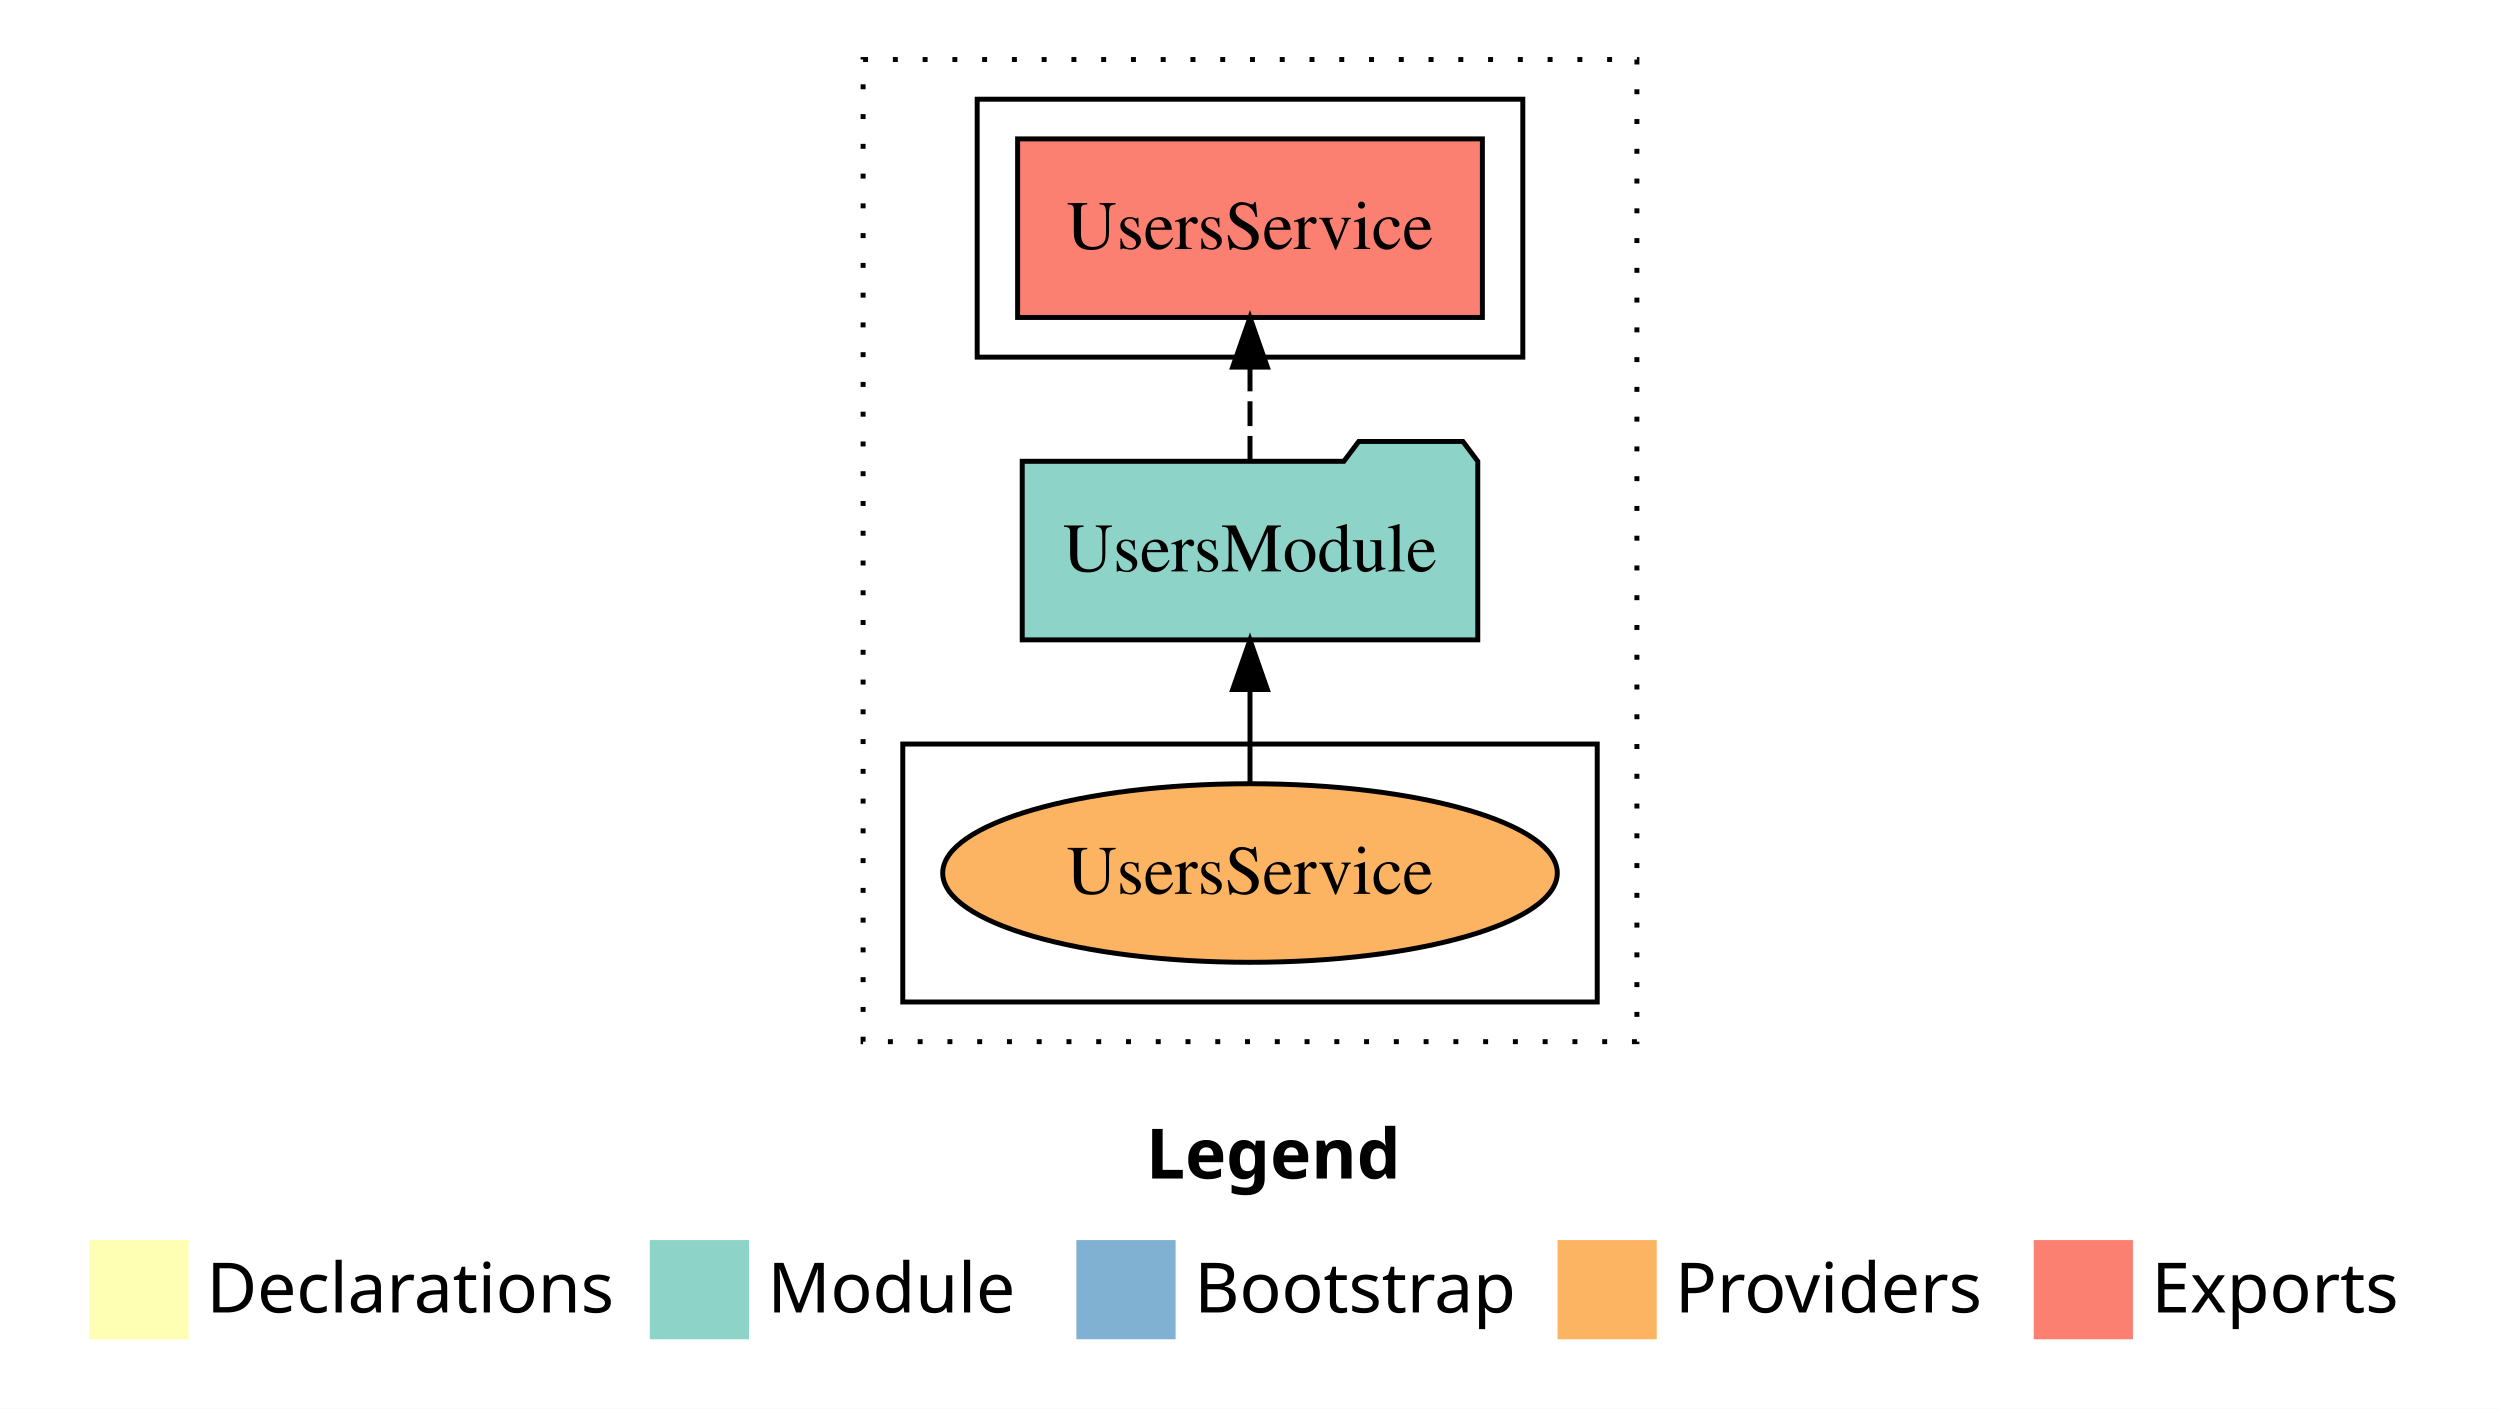
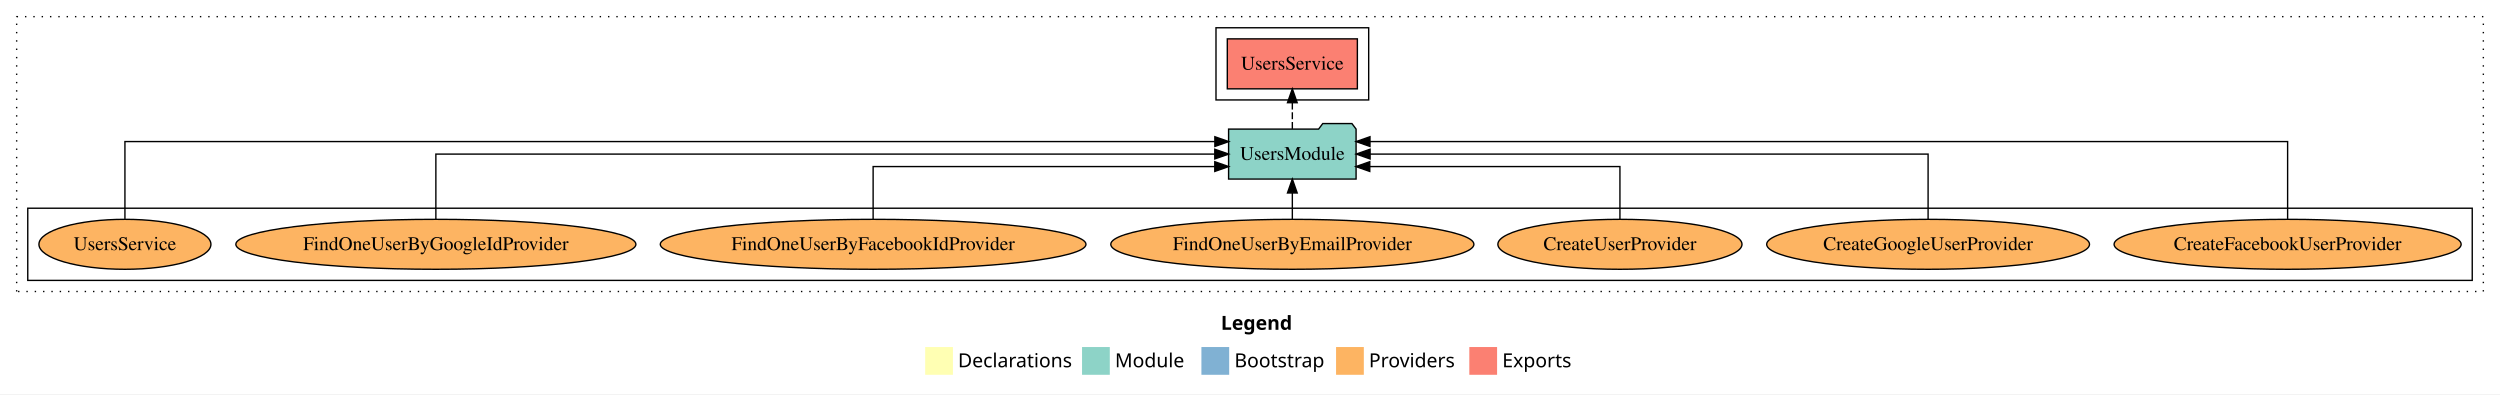
- <svg xmlns="http://www.w3.org/2000/svg" width="504pt" height="284pt" viewBox="0.00 0.00 504.00 284.00">
+ <svg xmlns="http://www.w3.org/2000/svg" width="1801pt" height="284pt" viewBox="0.00 0.00 1801.00 284.00">
  <g id="graph0" class="graph" transform="scale(1 1) rotate(0) translate(4 280)">
-     <polygon fill="white" stroke="transparent" points="-4,4 -4,-280 500,-280 500,4 -4,4" />
-     <text text-anchor="start" x="227.01" y="-42.4" font-family="Times-12" font-weight="bold" font-size="14.00">Legend</text>
-     <polygon fill="#ffffb3" stroke="transparent" points="14,-10 14,-30 34,-30 34,-10 14,-10" />
-     <text text-anchor="start" x="37.63" y="-15.4" font-family="Times-12" font-size="14.00">  Declarations</text>
-     <polygon fill="#8dd3c7" stroke="transparent" points="127,-10 127,-30 147,-30 147,-10 127,-10" />
-     <text text-anchor="start" x="150.73" y="-15.4" font-family="Times-12" font-size="14.00">  Module</text>
-     <polygon fill="#80b1d3" stroke="transparent" points="213,-10 213,-30 233,-30 233,-10 213,-10" />
-     <text text-anchor="start" x="236.78" y="-15.4" font-family="Times-12" font-size="14.00">  Bootstrap</text>
-     <polygon fill="#fdb462" stroke="transparent" points="310,-10 310,-30 330,-30 330,-10 310,-10" />
-     <text text-anchor="start" x="333.67" y="-15.4" font-family="Times-12" font-size="14.00">  Providers</text>
-     <polygon fill="#fb8072" stroke="transparent" points="406,-10 406,-30 426,-30 426,-10 406,-10" />
-     <text text-anchor="start" x="429.73" y="-15.4" font-family="Times-12" font-size="14.00">  Exports</text>
+     <polygon fill="white" stroke="transparent" points="-4,4 -4,-280 1797,-280 1797,4 -4,4" />
+     <text text-anchor="start" x="875.51" y="-42.4" font-family="Times-12" font-weight="bold" font-size="14.00">Legend</text>
+     <polygon fill="#ffffb3" stroke="transparent" points="662.5,-10 662.5,-30 682.5,-30 682.5,-10 662.5,-10" />
+     <text text-anchor="start" x="686.13" y="-15.4" font-family="Times-12" font-size="14.00">  Declarations</text>
+     <polygon fill="#8dd3c7" stroke="transparent" points="775.5,-10 775.5,-30 795.5,-30 795.5,-10 775.5,-10" />
+     <text text-anchor="start" x="799.23" y="-15.4" font-family="Times-12" font-size="14.00">  Module</text>
+     <polygon fill="#80b1d3" stroke="transparent" points="861.5,-10 861.5,-30 881.5,-30 881.5,-10 861.5,-10" />
+     <text text-anchor="start" x="885.28" y="-15.4" font-family="Times-12" font-size="14.00">  Bootstrap</text>
+     <polygon fill="#fdb462" stroke="transparent" points="958.5,-10 958.5,-30 978.5,-30 978.5,-10 958.5,-10" />
+     <text text-anchor="start" x="982.17" y="-15.4" font-family="Times-12" font-size="14.00">  Providers</text>
+     <polygon fill="#fb8072" stroke="transparent" points="1054.5,-10 1054.5,-30 1074.5,-30 1074.5,-10 1054.5,-10" />
+     <text text-anchor="start" x="1078.23" y="-15.4" font-family="Times-12" font-size="14.00">  Exports</text>
    <g id="clust1" class="cluster">
-       <polygon fill="none" stroke="black" stroke-dasharray="1,5" points="170,-70 170,-268 326,-268 326,-70 170,-70" />
+       <polygon fill="none" stroke="black" stroke-dasharray="1,5" points="8,-70 8,-268 1785,-268 1785,-70 8,-70" />
+     </g>
+     <g id="clust4" class="cluster">
+       <polygon fill="none" stroke="black" points="872,-208 872,-260 982,-260 982,-208 872,-208" />
    </g>
    <g id="clust6" class="cluster">
-       <polygon fill="none" stroke="black" points="178,-78 178,-130 318,-130 318,-78 178,-78" />
-     </g>
-     <g id="clust4" class="cluster">
-       <polygon fill="none" stroke="black" points="193,-208 193,-260 303,-260 303,-208 193,-208" />
+       <polygon fill="none" stroke="black" points="16,-78 16,-130 1777,-130 1777,-78 16,-78" />
    </g>
    <g id="node1" class="node">
-       <polygon fill="#fb8072" stroke="black" points="294.85,-252 201.15,-252 201.15,-216 294.85,-216 294.85,-252" />
-       <text text-anchor="middle" x="248" y="-229.8" font-family="Times,serif" font-size="14.00">UsersService </text>
+       <polygon fill="#fb8072" stroke="black" points="973.85,-252 880.15,-252 880.15,-216 973.85,-216 973.85,-252" />
+       <text text-anchor="middle" x="927" y="-229.8" font-family="Times,serif" font-size="14.00">UsersService </text>
    </g>
    <g id="node2" class="node">
-       <polygon fill="#8dd3c7" stroke="black" points="293.92,-187 290.92,-191 269.92,-191 266.92,-187 202.08,-187 202.08,-151 293.92,-151 293.92,-187" />
-       <text text-anchor="middle" x="248" y="-164.8" font-family="Times,serif" font-size="14.00">UsersModule</text>
+       <polygon fill="#8dd3c7" stroke="black" points="972.92,-187 969.92,-191 948.92,-191 945.92,-187 881.08,-187 881.08,-151 972.92,-151 972.92,-187" />
+       <text text-anchor="middle" x="927" y="-164.8" font-family="Times,serif" font-size="14.00">UsersModule</text>
    </g>
    <g id="edge1" class="edge">
-       <path fill="none" stroke="black" stroke-dasharray="5,2" d="M248,-187.11C248,-187.11 248,-205.99 248,-205.99" />
-       <polygon fill="black" stroke="black" points="244.5,-205.99 248,-215.99 251.5,-205.99 244.5,-205.99" />
+       <path fill="none" stroke="black" stroke-dasharray="5,2" d="M927,-187.11C927,-187.11 927,-205.99 927,-205.99" />
+       <polygon fill="black" stroke="black" points="923.5,-205.99 927,-215.99 930.5,-205.99 923.5,-205.99" />
    </g>
    <g id="node3" class="node">
-       <ellipse fill="#fdb462" stroke="black" cx="248" cy="-104" rx="61.95" ry="18" />
-       <text text-anchor="middle" x="248" y="-99.8" font-family="Times,serif" font-size="14.00">UsersService</text>
+       <ellipse fill="#fdb462" stroke="black" cx="1644" cy="-104" rx="125.02" ry="18" />
+       <text text-anchor="middle" x="1644" y="-99.8" font-family="Times,serif" font-size="14.00">CreateFacebookUserProvider</text>
    </g>
    <g id="edge2" class="edge">
-       <path fill="none" stroke="black" d="M248,-122.11C248,-122.11 248,-140.99 248,-140.99" />
-       <polygon fill="black" stroke="black" points="244.5,-140.99 248,-150.99 251.5,-140.99 244.5,-140.99" />
+       <path fill="none" stroke="black" d="M1644,-122.29C1644,-144.21 1644,-178 1644,-178 1644,-178 982.94,-178 982.94,-178" />
+       <polygon fill="black" stroke="black" points="982.94,-174.5 972.94,-178 982.94,-181.5 982.94,-174.5" />
+     </g>
+     <g id="node4" class="node">
+       <ellipse fill="#fdb462" stroke="black" cx="1385" cy="-104" rx="116.29" ry="18" />
+       <text text-anchor="middle" x="1385" y="-99.8" font-family="Times,serif" font-size="14.00">CreateGoogleUserProvider</text>
+     </g>
+     <g id="edge3" class="edge">
+       <path fill="none" stroke="black" d="M1385,-122.11C1385,-141.34 1385,-169 1385,-169 1385,-169 983.01,-169 983.01,-169" />
+       <polygon fill="black" stroke="black" points="983.01,-165.5 973.01,-169 983.01,-172.5 983.01,-165.5" />
+     </g>
+     <g id="node5" class="node">
+       <ellipse fill="#fdb462" stroke="black" cx="1163" cy="-104" rx="87.94" ry="18" />
+       <text text-anchor="middle" x="1163" y="-99.8" font-family="Times,serif" font-size="14.00">CreateUserProvider</text>
+     </g>
+     <g id="edge4" class="edge">
+       <path fill="none" stroke="black" d="M1163,-122.03C1163,-138.4 1163,-160 1163,-160 1163,-160 982.78,-160 982.78,-160" />
+       <polygon fill="black" stroke="black" points="982.78,-156.5 972.78,-160 982.78,-163.5 982.78,-156.5" />
+     </g>
+     <g id="node6" class="node">
+       <ellipse fill="#fdb462" stroke="black" cx="927" cy="-104" rx="130.8" ry="18" />
+       <text text-anchor="middle" x="927" y="-99.8" font-family="Times,serif" font-size="14.00">FindOneUserByEmailProvider</text>
+     </g>
+     <g id="edge5" class="edge">
+       <path fill="none" stroke="black" d="M927,-122.11C927,-122.11 927,-140.99 927,-140.99" />
+       <polygon fill="black" stroke="black" points="923.5,-140.99 927,-150.99 930.5,-140.99 923.5,-140.99" />
+     </g>
+     <g id="node7" class="node">
+       <ellipse fill="#fdb462" stroke="black" cx="625" cy="-104" rx="153.34" ry="18" />
+       <text text-anchor="middle" x="625" y="-99.8" font-family="Times,serif" font-size="14.00">FindOneUserByFacebookIdProvider</text>
+     </g>
+     <g id="edge6" class="edge">
+       <path fill="none" stroke="black" d="M625,-122.03C625,-138.4 625,-160 625,-160 625,-160 871.13,-160 871.13,-160" />
+       <polygon fill="black" stroke="black" points="871.13,-163.5 881.13,-160 871.13,-156.5 871.13,-163.5" />
+     </g>
+     <g id="node8" class="node">
+       <ellipse fill="#fdb462" stroke="black" cx="310" cy="-104" rx="144.11" ry="18" />
+       <text text-anchor="middle" x="310" y="-99.8" font-family="Times,serif" font-size="14.00">FindOneUserByGoogleIdProvider</text>
+     </g>
+     <g id="edge7" class="edge">
+       <path fill="none" stroke="black" d="M310,-122.11C310,-141.34 310,-169 310,-169 310,-169 871.13,-169 871.13,-169" />
+       <polygon fill="black" stroke="black" points="871.13,-172.5 881.13,-169 871.13,-165.5 871.13,-172.5" />
+     </g>
+     <g id="node9" class="node">
+       <ellipse fill="#fdb462" stroke="black" cx="86" cy="-104" rx="61.95" ry="18" />
+       <text text-anchor="middle" x="86" y="-99.8" font-family="Times,serif" font-size="14.00">UsersService</text>
+     </g>
+     <g id="edge8" class="edge">
+       <path fill="none" stroke="black" d="M86,-122.29C86,-144.21 86,-178 86,-178 86,-178 871.19,-178 871.19,-178" />
+       <polygon fill="black" stroke="black" points="871.19,-181.5 881.19,-178 871.19,-174.5 871.19,-181.5" />
    </g>
  </g>
</svg>
